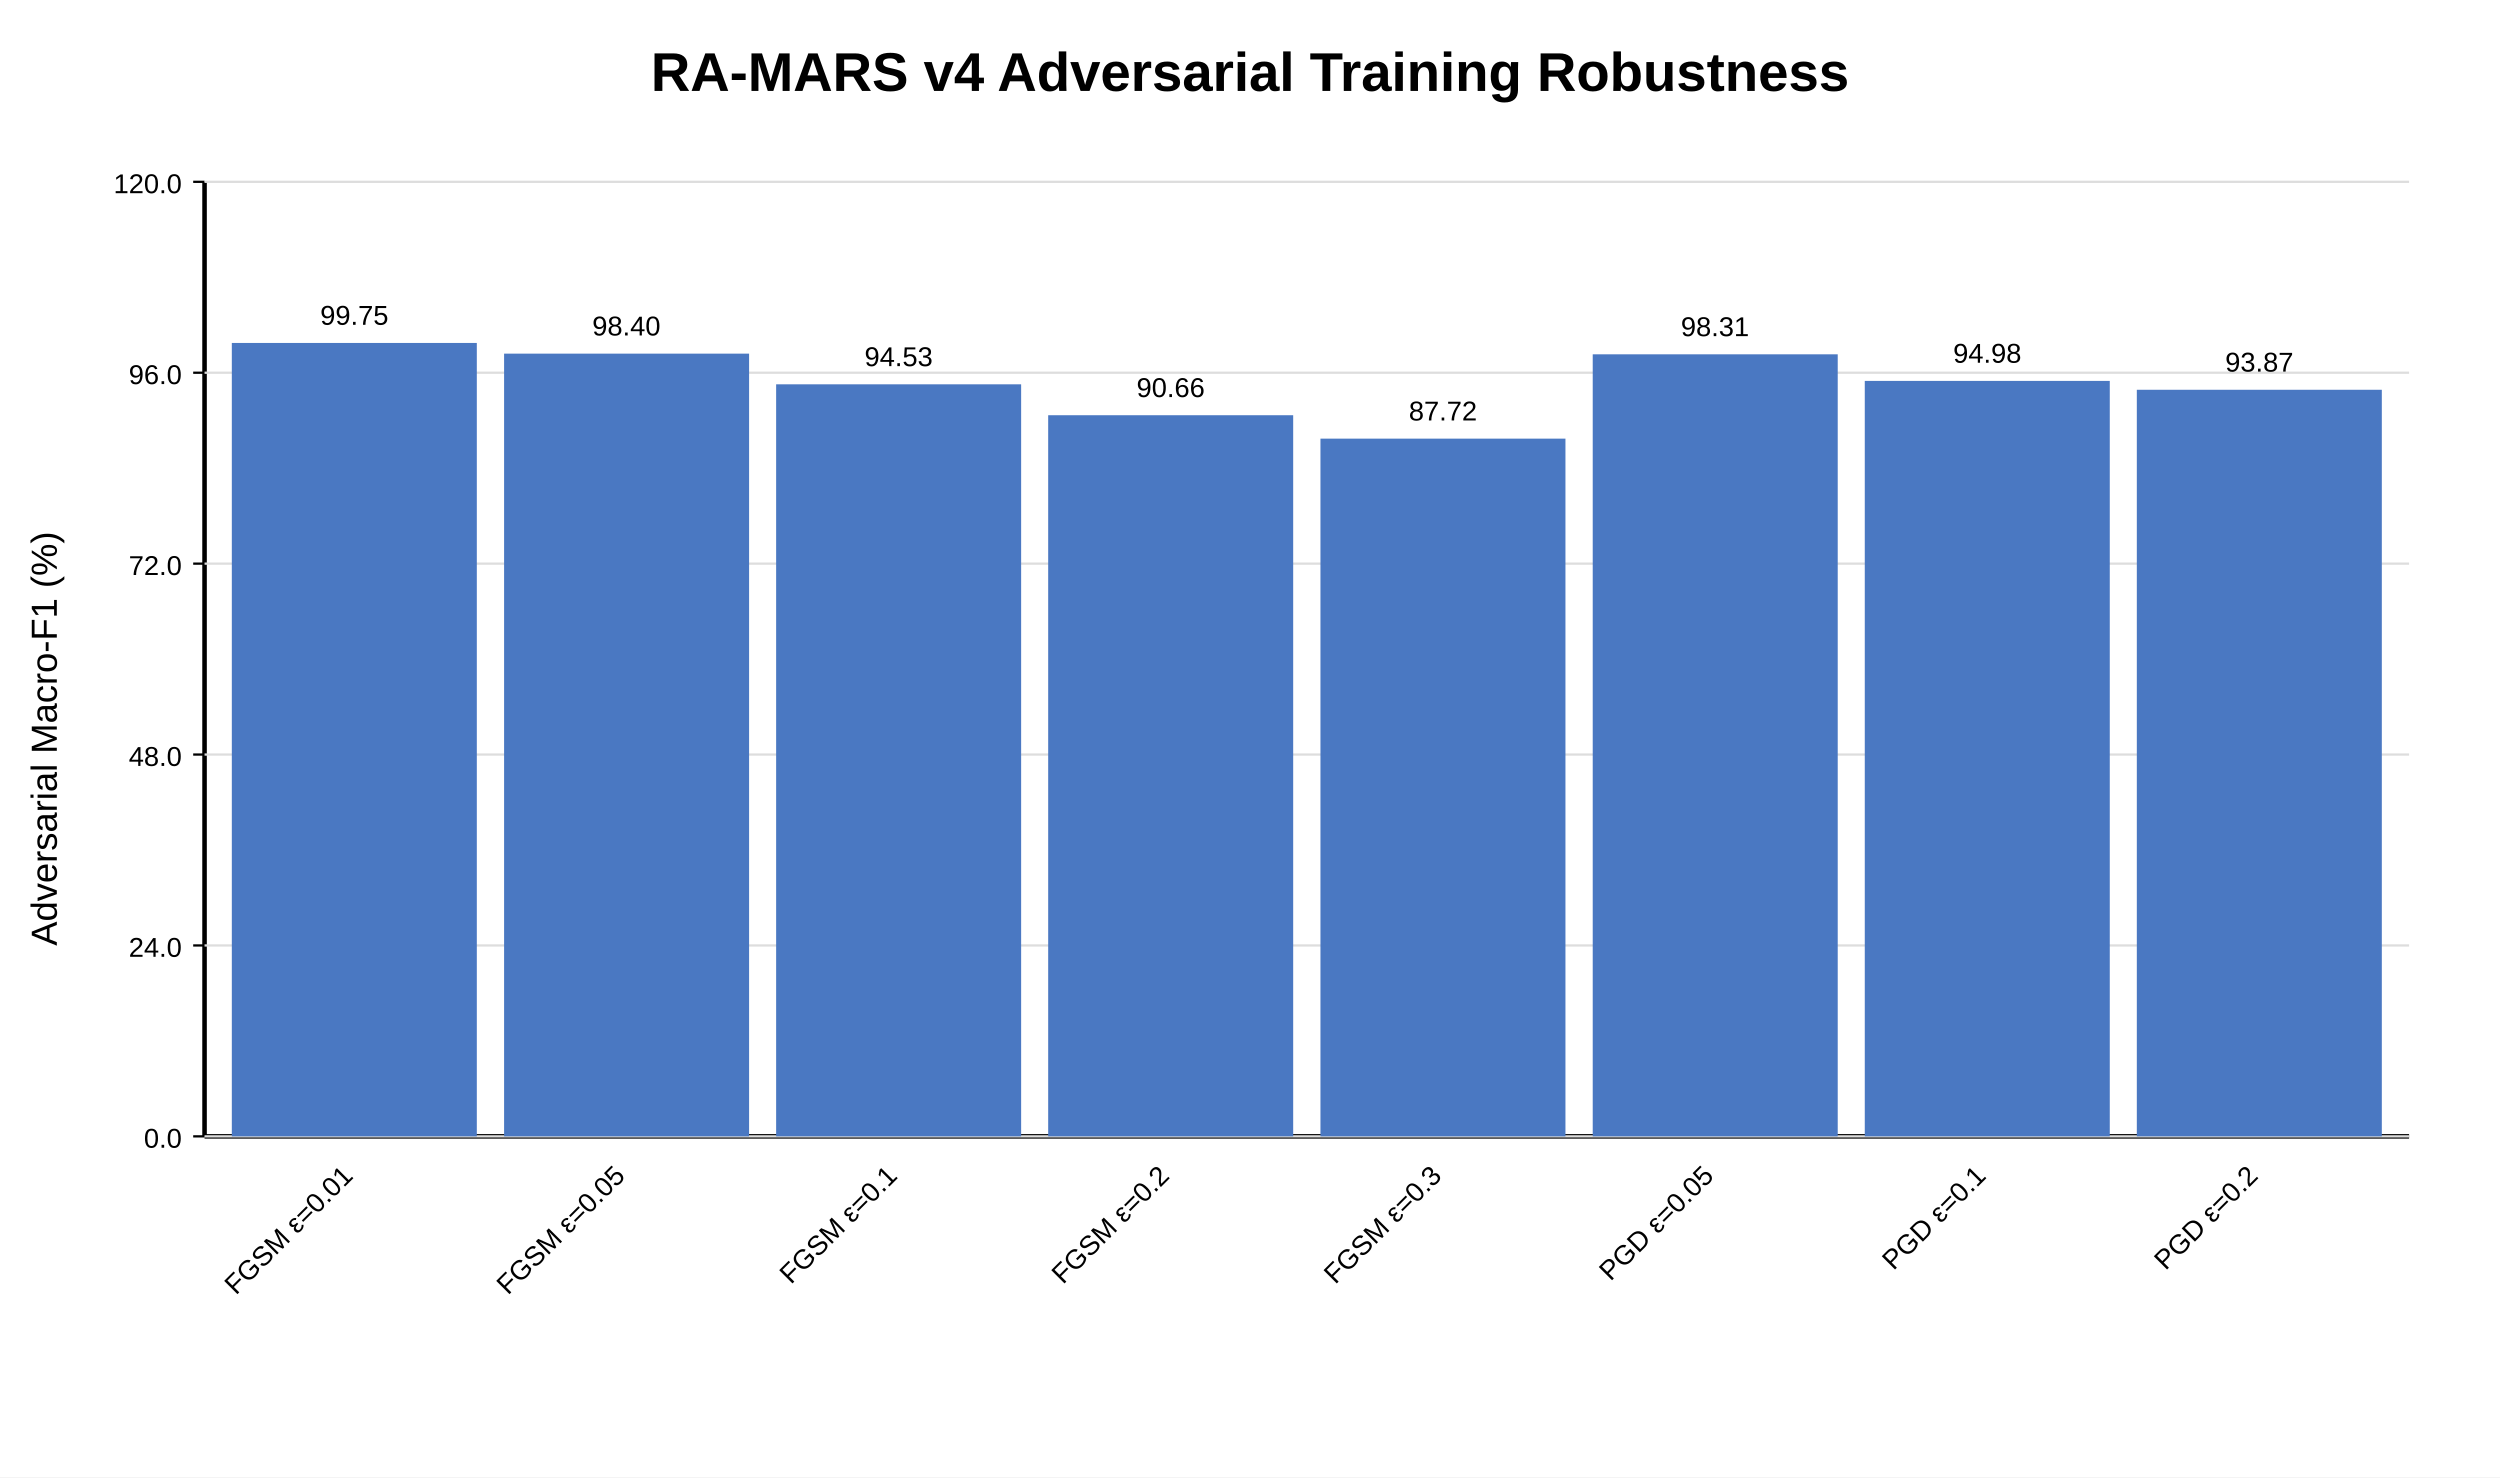
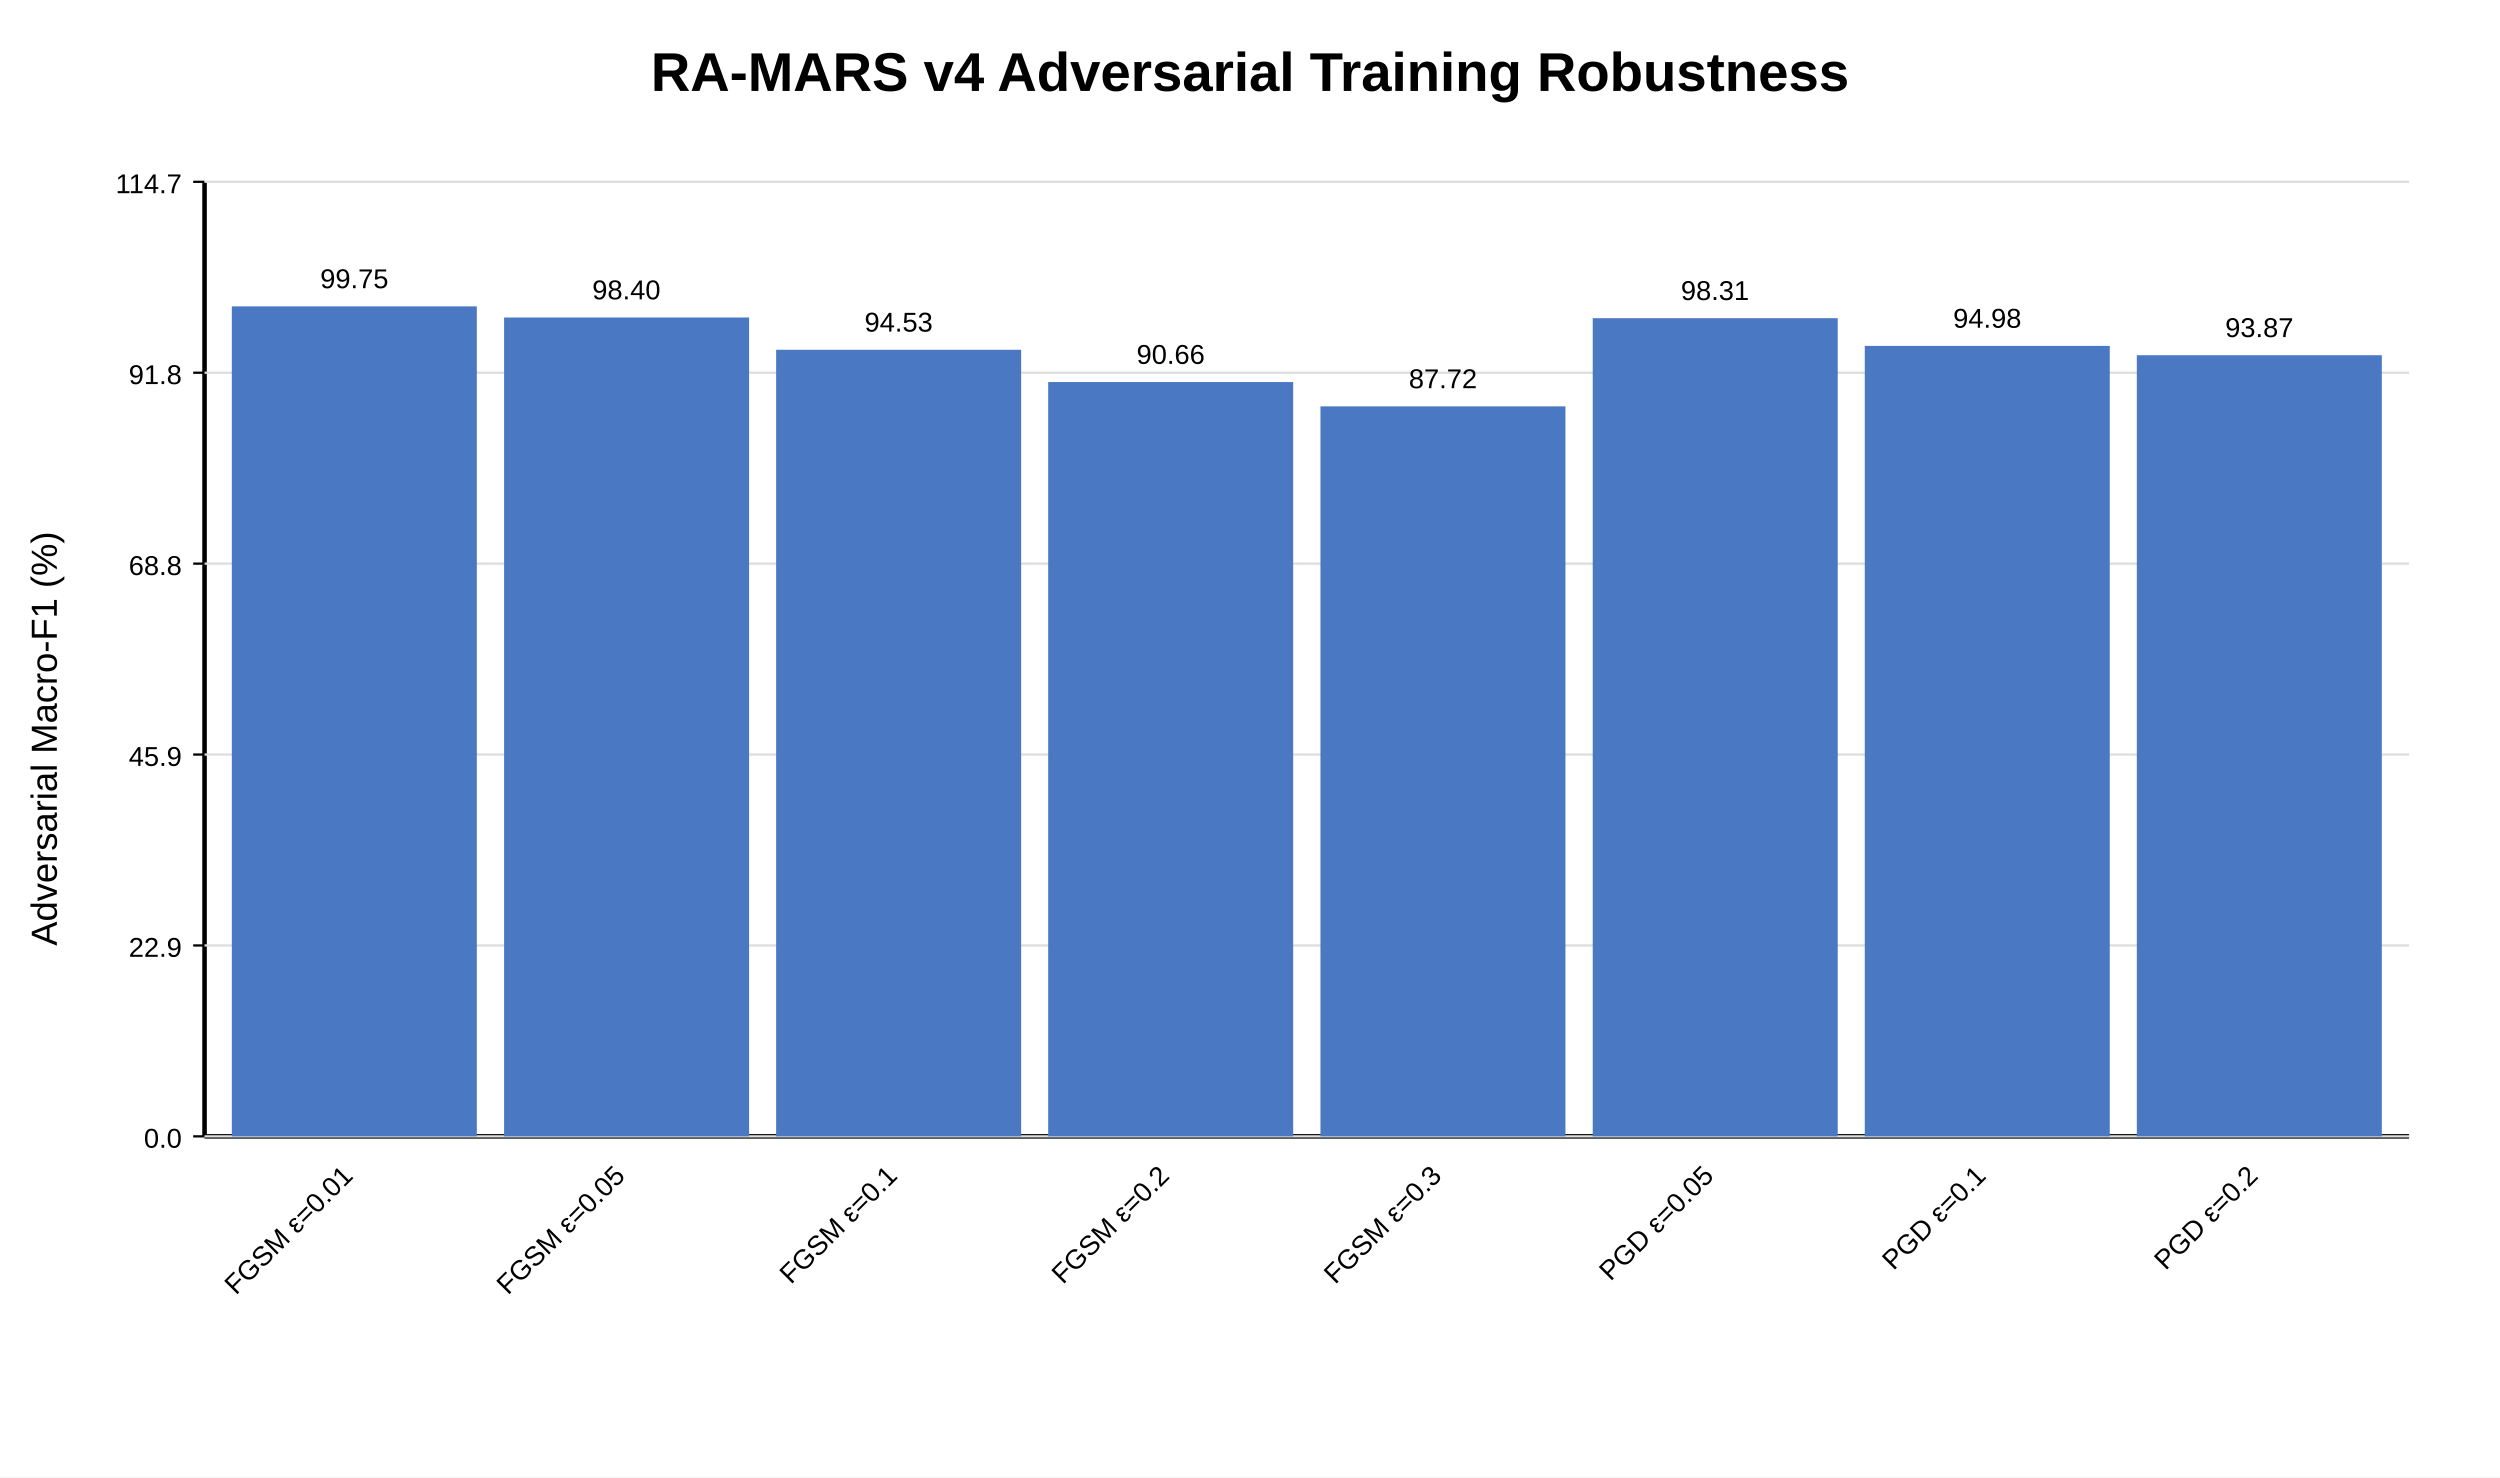
<svg xmlns="http://www.w3.org/2000/svg" width="1100" height="650" viewBox="0 0 1100 650">
  <rect width="100%" height="100%" fill="white" />
  <text x="550.0" y="40" text-anchor="middle" font-family="Arial" font-size="24" font-weight="bold">RA-MARS v4 Adversarial Training Robustness</text>
  <line x1="90" y1="80" x2="90" y2="500" stroke="black" stroke-width="2" />
  <line x1="90" y1="500" x2="1060" y2="500" stroke="black" stroke-width="2" />
  <text x="25" y="325.0" transform="rotate(-90 25,325.0)" text-anchor="middle" font-family="Arial" font-size="16">Adversarial Macro-F1 (%)</text>
  <line x1="85" y1="500.0" x2="90" y2="500.0" stroke="black" />
  <text x="80" y="505.0" text-anchor="end" font-family="Arial" font-size="12">0.0</text>
  <line x1="90" y1="500.0" x2="1060" y2="500.0" stroke="#ddd" />
  <line x1="85" y1="416.0" x2="90" y2="416.0" stroke="black" />
-   <text x="80" y="421.0" text-anchor="end" font-family="Arial" font-size="12">24.0</text>
+   <text x="80" y="421.0" text-anchor="end" font-family="Arial" font-size="12">22.9</text>
  <line x1="90" y1="416.0" x2="1060" y2="416.0" stroke="#ddd" />
  <line x1="85" y1="332.0" x2="90" y2="332.0" stroke="black" />
-   <text x="80" y="337.0" text-anchor="end" font-family="Arial" font-size="12">48.0</text>
+   <text x="80" y="337.0" text-anchor="end" font-family="Arial" font-size="12">45.9</text>
  <line x1="90" y1="332.0" x2="1060" y2="332.0" stroke="#ddd" />
  <line x1="85" y1="248.0" x2="90" y2="248.0" stroke="black" />
-   <text x="80" y="253.0" text-anchor="end" font-family="Arial" font-size="12">72.0</text>
+   <text x="80" y="253.0" text-anchor="end" font-family="Arial" font-size="12">68.8</text>
  <line x1="90" y1="248.0" x2="1060" y2="248.0" stroke="#ddd" />
  <line x1="85" y1="164.0" x2="90" y2="164.0" stroke="black" />
-   <text x="80" y="169.0" text-anchor="end" font-family="Arial" font-size="12">96.0</text>
+   <text x="80" y="169.0" text-anchor="end" font-family="Arial" font-size="12">91.8</text>
  <line x1="90" y1="164.0" x2="1060" y2="164.0" stroke="#ddd" />
  <line x1="85" y1="80.0" x2="90" y2="80.0" stroke="black" />
-   <text x="80" y="85.0" text-anchor="end" font-family="Arial" font-size="12">120.0</text>
+   <text x="80" y="85.0" text-anchor="end" font-family="Arial" font-size="12">114.7</text>
  <line x1="90" y1="80.0" x2="1060" y2="80.0" stroke="#ddd" />
-   <rect x="102.0" y="150.9" width="107.8" height="349.1" fill="#4a78c2" />
-   <text x="155.9" y="142.9" text-anchor="middle" font-family="Arial" font-size="12">99.75</text>
+   <rect x="102.0" y="134.8" width="107.8" height="365.2" fill="#4a78c2" />
+   <text x="155.9" y="126.8" text-anchor="middle" font-family="Arial" font-size="12">99.75</text>
  <text x="155.9" y="518" text-anchor="end" transform="rotate(-45 155.9,518)" font-family="Arial" font-size="12">FGSM ε=0.01</text>
-   <rect x="221.8" y="155.6" width="107.8" height="344.4" fill="#4a78c2" />
-   <text x="275.6" y="147.6" text-anchor="middle" font-family="Arial" font-size="12">98.40</text>
+   <rect x="221.8" y="139.7" width="107.8" height="360.3" fill="#4a78c2" />
+   <text x="275.6" y="131.7" text-anchor="middle" font-family="Arial" font-size="12">98.40</text>
  <text x="275.6" y="518" text-anchor="end" transform="rotate(-45 275.6,518)" font-family="Arial" font-size="12">FGSM ε=0.05</text>
-   <rect x="341.5" y="169.1" width="107.8" height="330.9" fill="#4a78c2" />
-   <text x="395.4" y="161.1" text-anchor="middle" font-family="Arial" font-size="12">94.53</text>
+   <rect x="341.5" y="153.9" width="107.8" height="346.1" fill="#4a78c2" />
+   <text x="395.4" y="145.9" text-anchor="middle" font-family="Arial" font-size="12">94.53</text>
  <text x="395.4" y="518" text-anchor="end" transform="rotate(-45 395.4,518)" font-family="Arial" font-size="12">FGSM ε=0.1</text>
-   <rect x="461.2" y="182.7" width="107.8" height="317.3" fill="#4a78c2" />
-   <text x="515.1" y="174.7" text-anchor="middle" font-family="Arial" font-size="12">90.66</text>
+   <rect x="461.2" y="168.1" width="107.8" height="331.9" fill="#4a78c2" />
+   <text x="515.1" y="160.1" text-anchor="middle" font-family="Arial" font-size="12">90.66</text>
  <text x="515.1" y="518" text-anchor="end" transform="rotate(-45 515.1,518)" font-family="Arial" font-size="12">FGSM ε=0.2</text>
-   <rect x="581.0" y="193.0" width="107.8" height="307.0" fill="#4a78c2" />
-   <text x="634.9" y="185.0" text-anchor="middle" font-family="Arial" font-size="12">87.72</text>
+   <rect x="581.0" y="178.8" width="107.8" height="321.2" fill="#4a78c2" />
+   <text x="634.9" y="170.8" text-anchor="middle" font-family="Arial" font-size="12">87.72</text>
  <text x="634.9" y="518" text-anchor="end" transform="rotate(-45 634.9,518)" font-family="Arial" font-size="12">FGSM ε=0.3</text>
-   <rect x="700.8" y="155.9" width="107.8" height="344.1" fill="#4a78c2" />
-   <text x="754.6" y="147.9" text-anchor="middle" font-family="Arial" font-size="12">98.31</text>
+   <rect x="700.8" y="140.0" width="107.8" height="360.0" fill="#4a78c2" />
+   <text x="754.6" y="132.0" text-anchor="middle" font-family="Arial" font-size="12">98.31</text>
  <text x="754.6" y="518" text-anchor="end" transform="rotate(-45 754.6,518)" font-family="Arial" font-size="12">PGD ε=0.05</text>
-   <rect x="820.5" y="167.6" width="107.8" height="332.4" fill="#4a78c2" />
-   <text x="874.4" y="159.6" text-anchor="middle" font-family="Arial" font-size="12">94.98</text>
+   <rect x="820.5" y="152.2" width="107.8" height="347.8" fill="#4a78c2" />
+   <text x="874.4" y="144.2" text-anchor="middle" font-family="Arial" font-size="12">94.98</text>
  <text x="874.4" y="518" text-anchor="end" transform="rotate(-45 874.4,518)" font-family="Arial" font-size="12">PGD ε=0.1</text>
-   <rect x="940.2" y="171.5" width="107.8" height="328.5" fill="#4a78c2" />
-   <text x="994.1" y="163.5" text-anchor="middle" font-family="Arial" font-size="12">93.87</text>
+   <rect x="940.2" y="156.3" width="107.8" height="343.7" fill="#4a78c2" />
+   <text x="994.1" y="148.3" text-anchor="middle" font-family="Arial" font-size="12">93.87</text>
  <text x="994.1" y="518" text-anchor="end" transform="rotate(-45 994.1,518)" font-family="Arial" font-size="12">PGD ε=0.2</text>
</svg>
